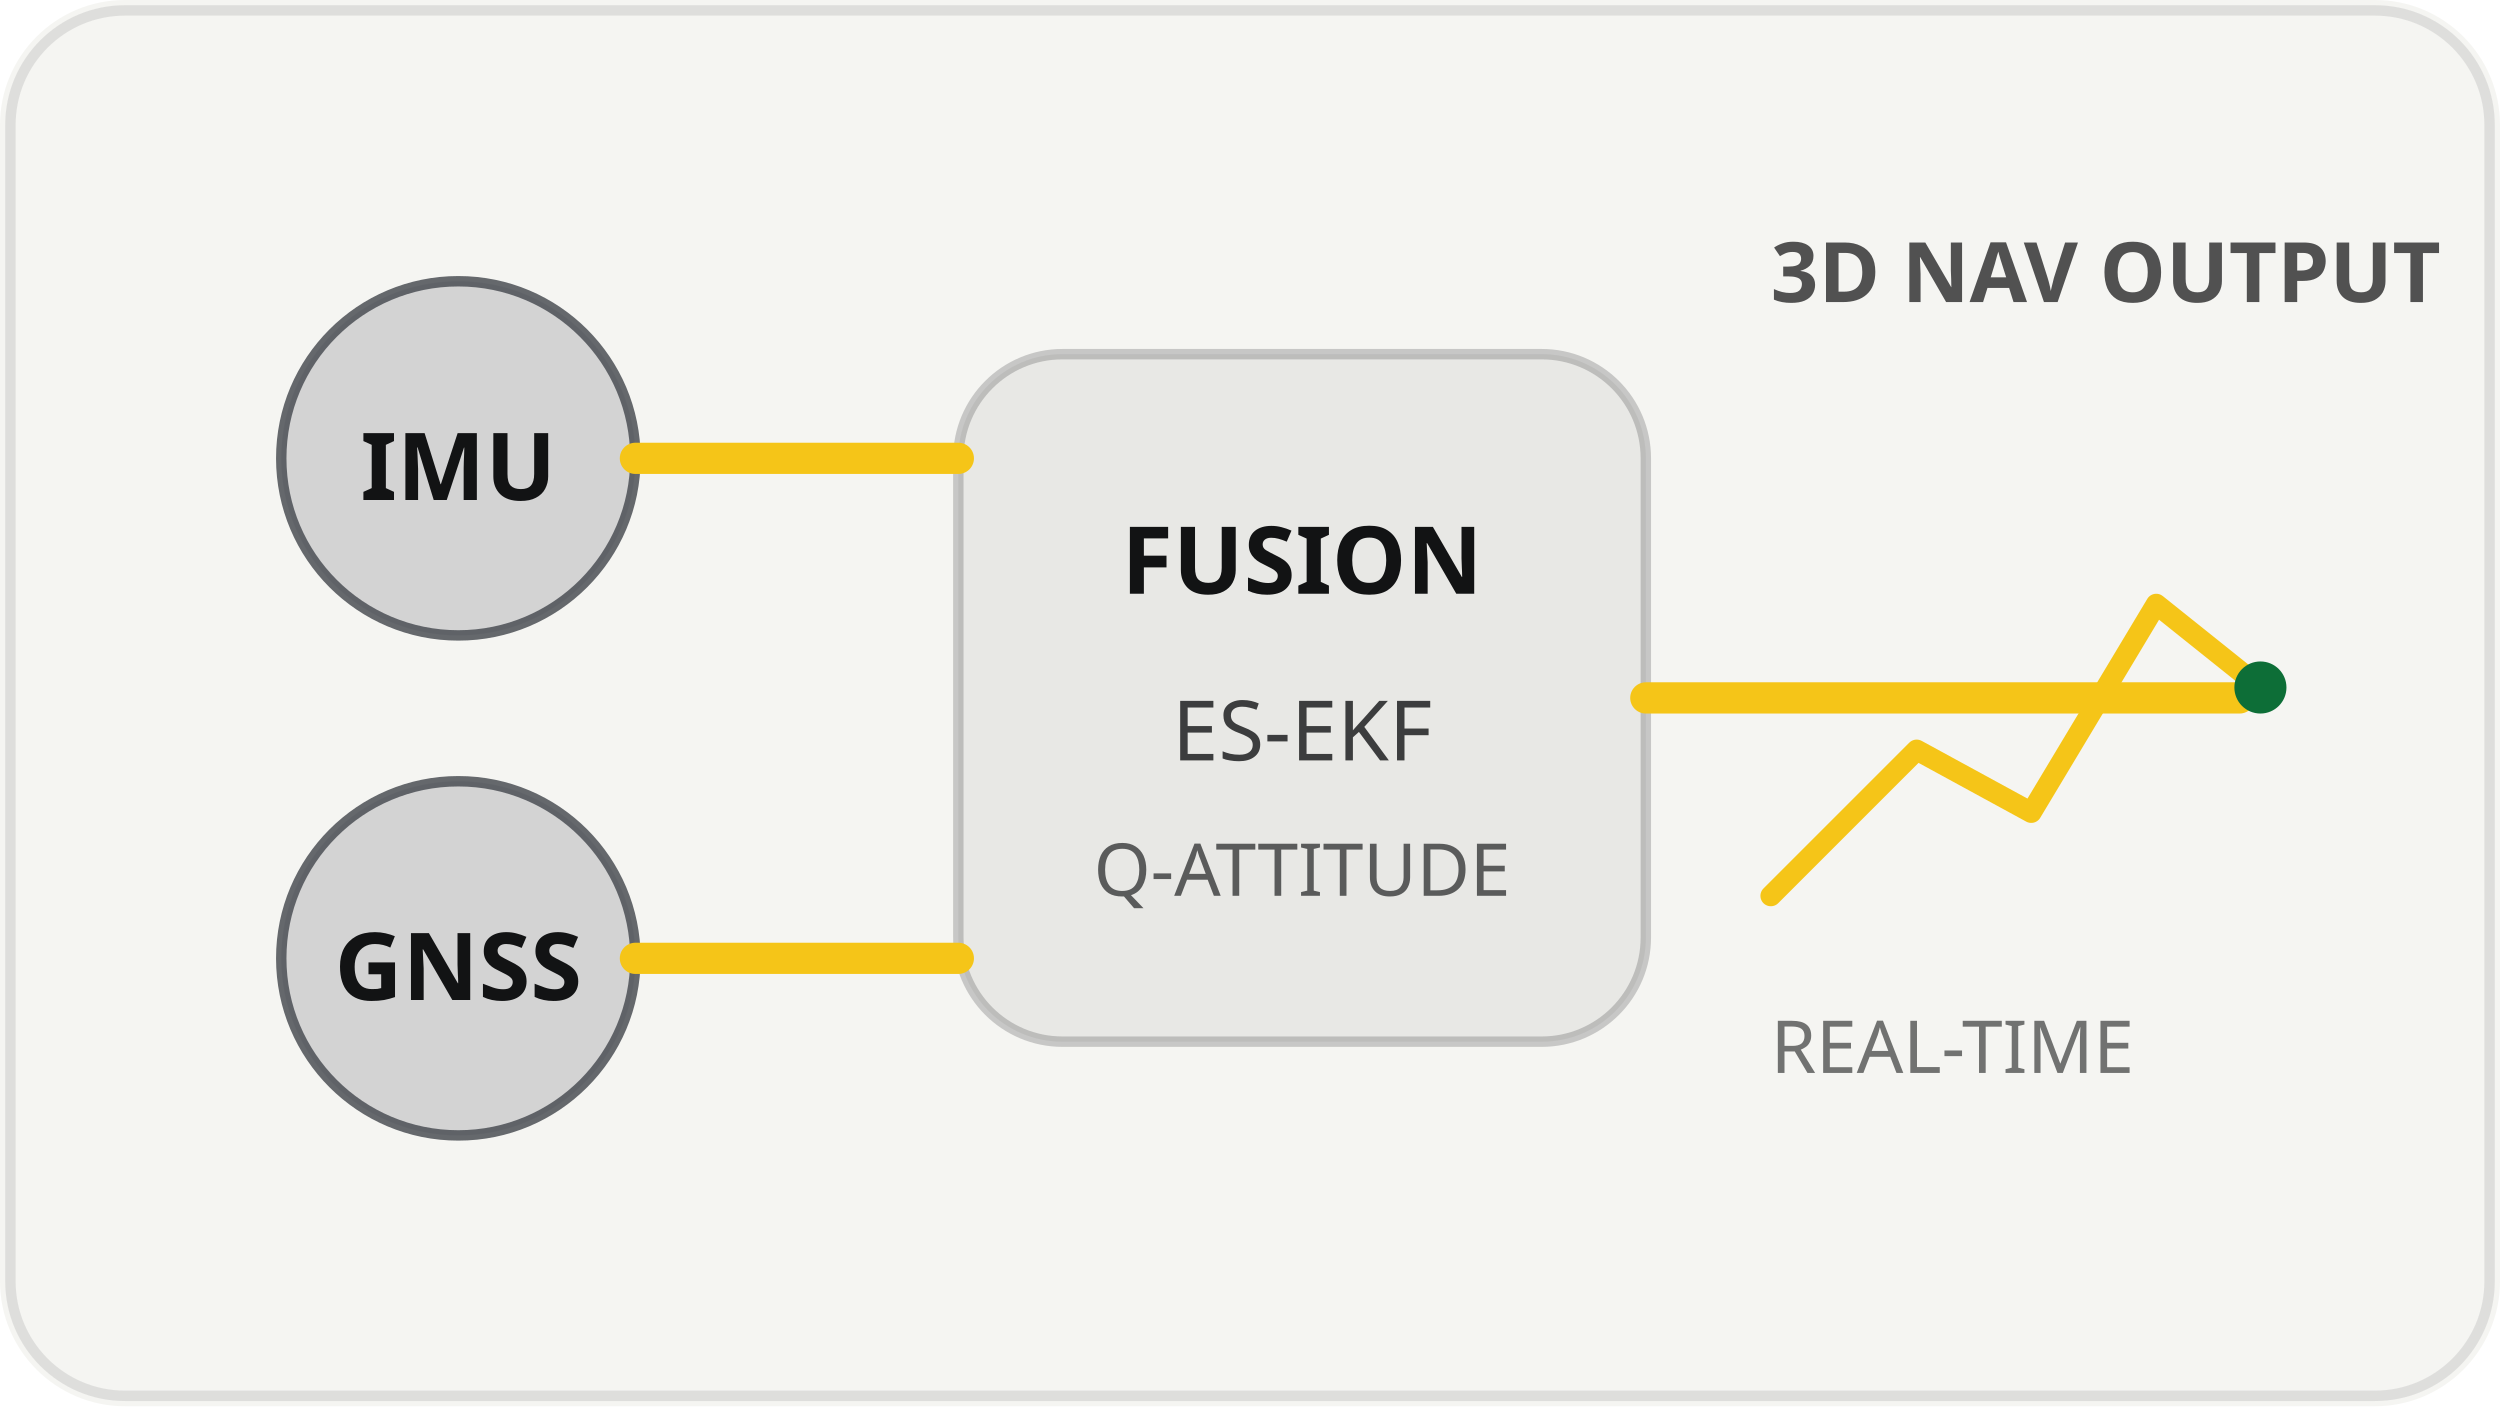
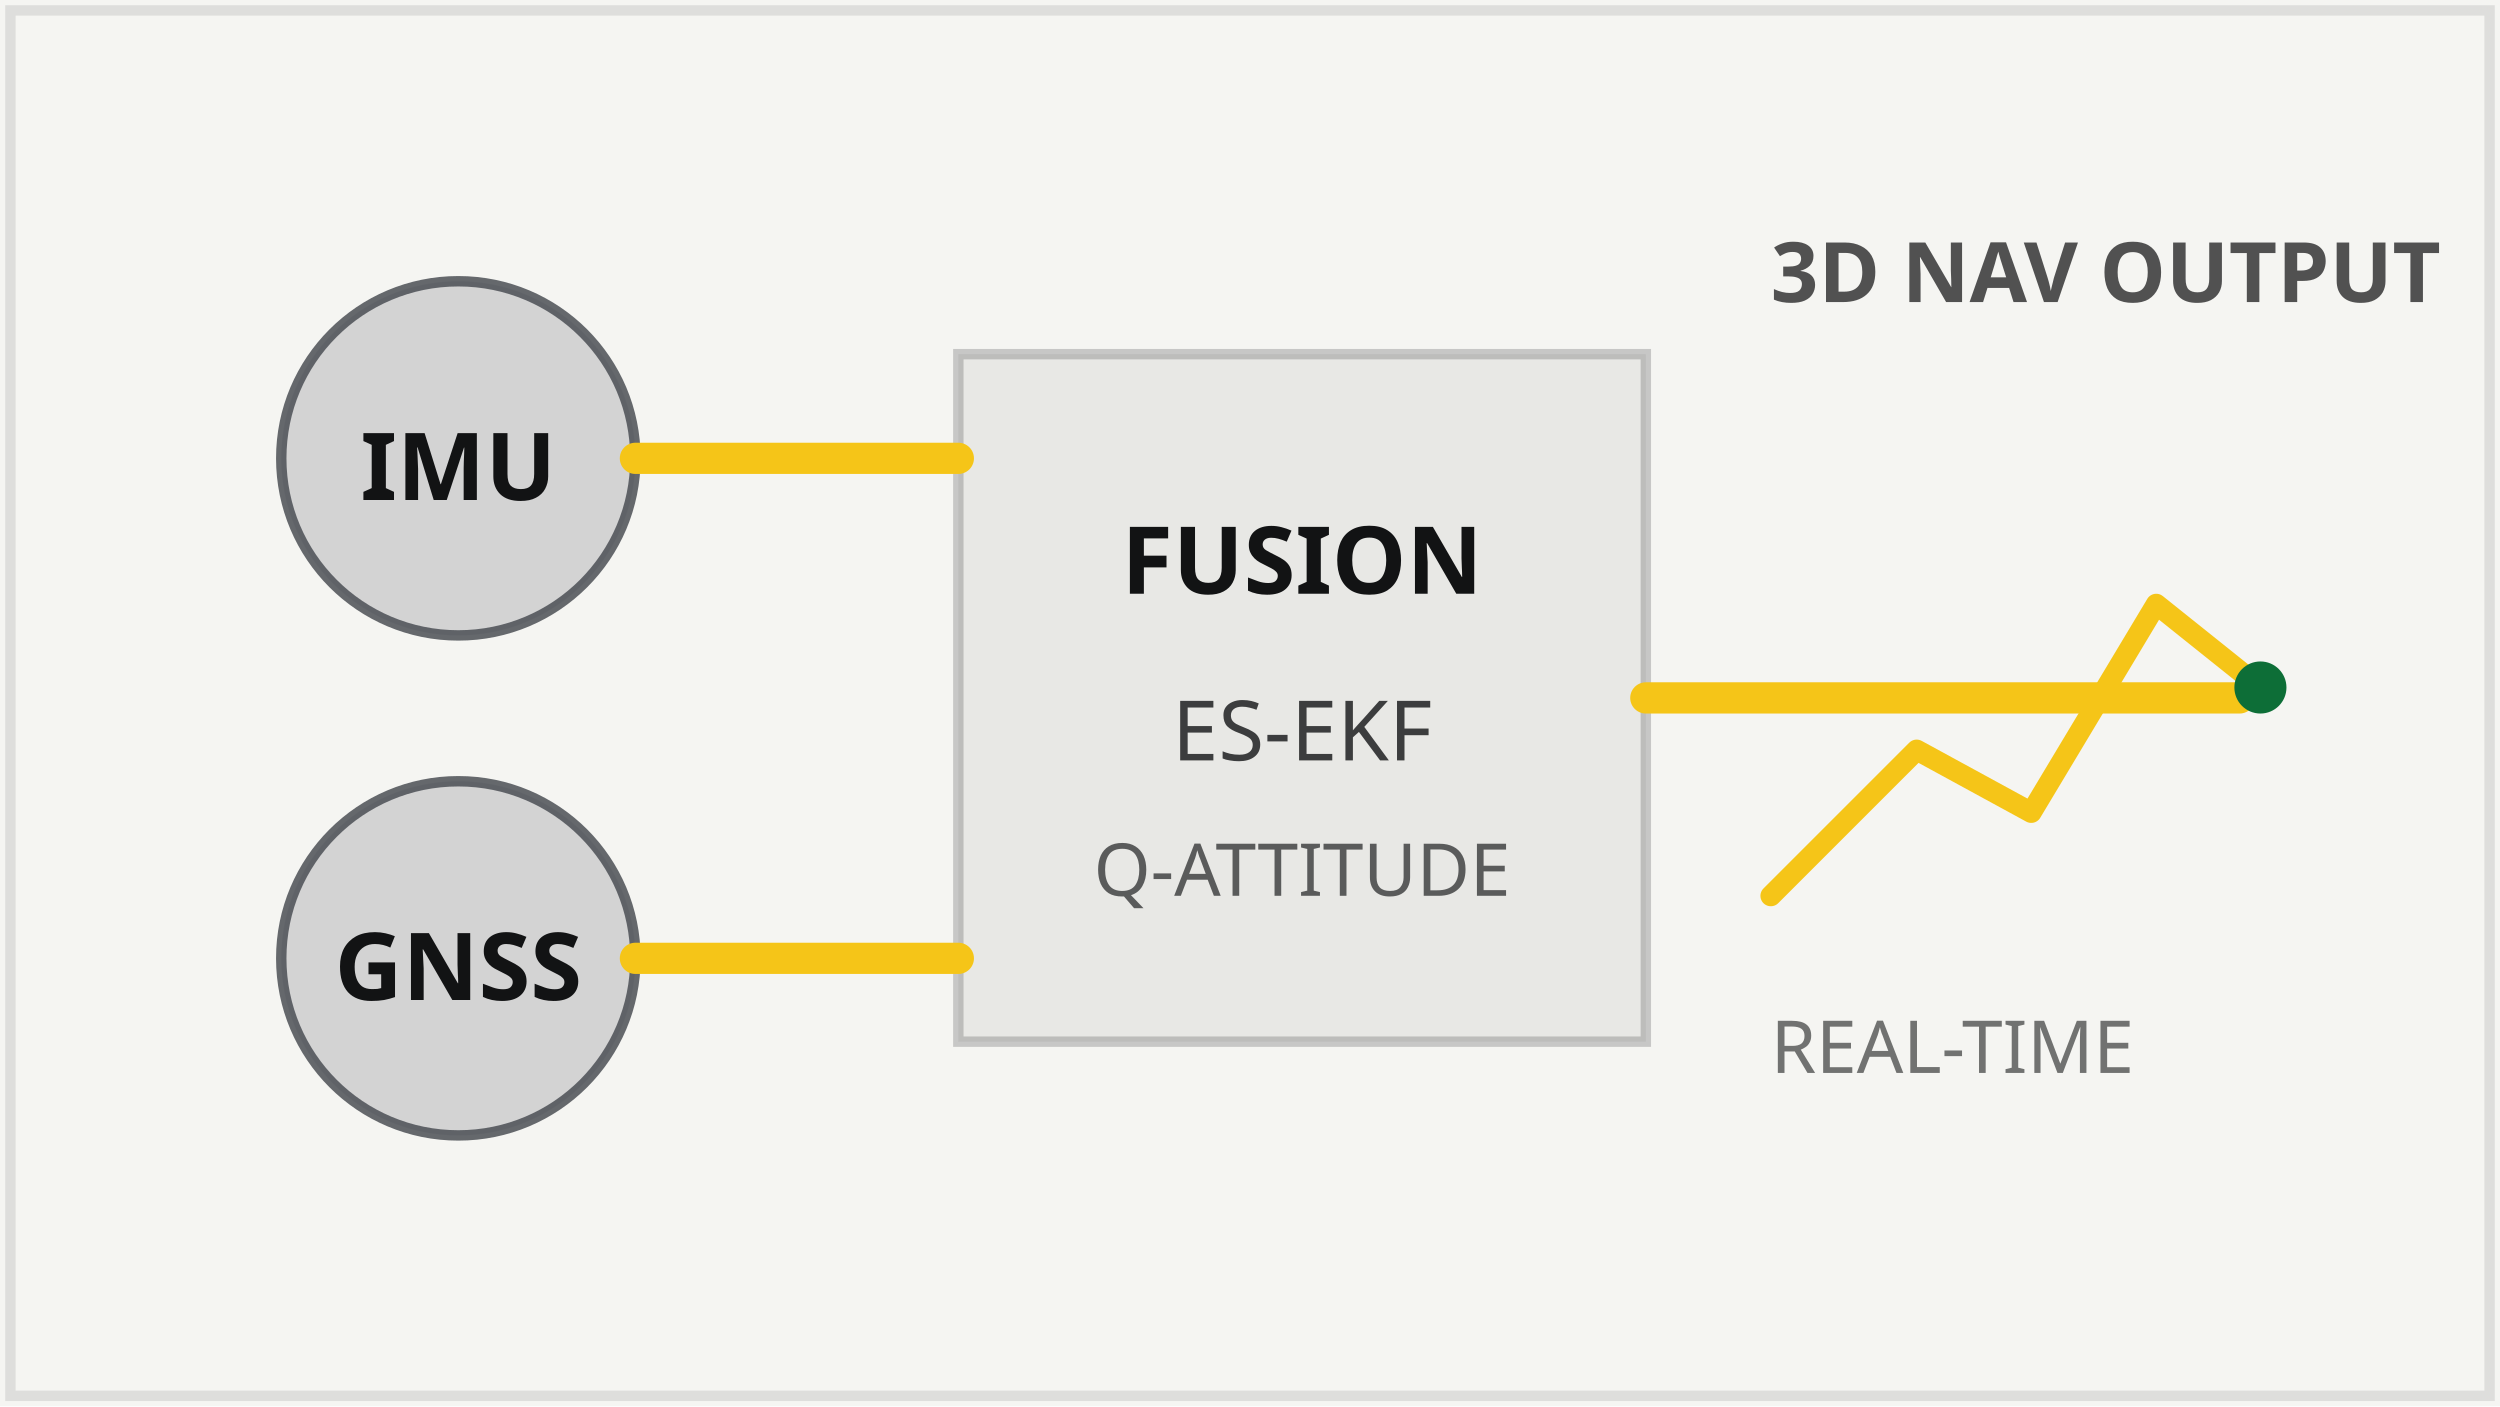
<svg xmlns="http://www.w3.org/2000/svg" viewBox="0 0 240 135">
-   <rect width="240" height="135" rx="12" fill="#f5f5f2" />
-   <rect x="1" y="1" width="238" height="133" rx="11" fill="none" stroke="rgba(18,19,20,0.10)" />
+   <rect width="240" height="135" fill="#f5f5f2" />
+   <rect x="1" y="1" width="238" height="133" fill="none" stroke="rgba(18,19,20,0.10)" />
  <circle cx="44" cy="44" r="17" fill="rgba(75,79,85,0.20)" stroke="rgba(75,79,85,0.85)" />
  <text x="44" y="48" text-anchor="middle" font-family="ui-sans-serif,sans-serif" font-size="9" font-weight="700" fill="#121314">IMU</text>
  <circle cx="44" cy="92" r="17" fill="rgba(75,79,85,0.20)" stroke="rgba(75,79,85,0.85)" />
  <text x="44" y="96" text-anchor="middle" font-family="ui-sans-serif,sans-serif" font-size="9" font-weight="700" fill="#121314">GNSS</text>
-   <rect x="92" y="34" width="66" height="66" rx="10" fill="rgba(18,19,20,0.06)" stroke="rgba(18,19,20,0.20)" />
+   <rect x="92" y="34" width="66" height="66" fill="rgba(18,19,20,0.06)" stroke="rgba(18,19,20,0.20)" />
  <text x="125" y="57" text-anchor="middle" font-family="ui-sans-serif,sans-serif" font-size="9" font-weight="700" fill="#121314">FUSION</text>
  <text x="125" y="73" text-anchor="middle" font-family="ui-sans-serif,sans-serif" font-size="8" fill="rgba(18,19,20,0.80)">ES-EKF</text>
  <text x="125" y="86" text-anchor="middle" font-family="ui-sans-serif,sans-serif" font-size="7" fill="rgba(18,19,20,0.66)">Q-ATTITUDE</text>
  <path d="M61 44 H92" stroke="#f5c518" stroke-width="3" stroke-linecap="round" />
  <path d="M61 92 H92" stroke="#f5c518" stroke-width="3" stroke-linecap="round" />
  <path d="M158 67 H215" stroke="#f5c518" stroke-width="3" stroke-linecap="round" />
  <polyline points="170,86 184,72 195,78 207,58 217,66" fill="none" stroke="#f5c518" stroke-width="2" stroke-linecap="round" stroke-linejoin="round" />
  <circle cx="217" cy="66" r="2.5" fill="#0d6e37" />
  <text x="170" y="29" font-family="ui-sans-serif,sans-serif" font-size="8" font-weight="700" fill="rgba(18,19,20,0.72)">3D NAV OUTPUT</text>
  <text x="170" y="103" font-family="ui-sans-serif,sans-serif" font-size="7" fill="rgba(18,19,20,0.58)">REAL-TIME</text>
</svg>
